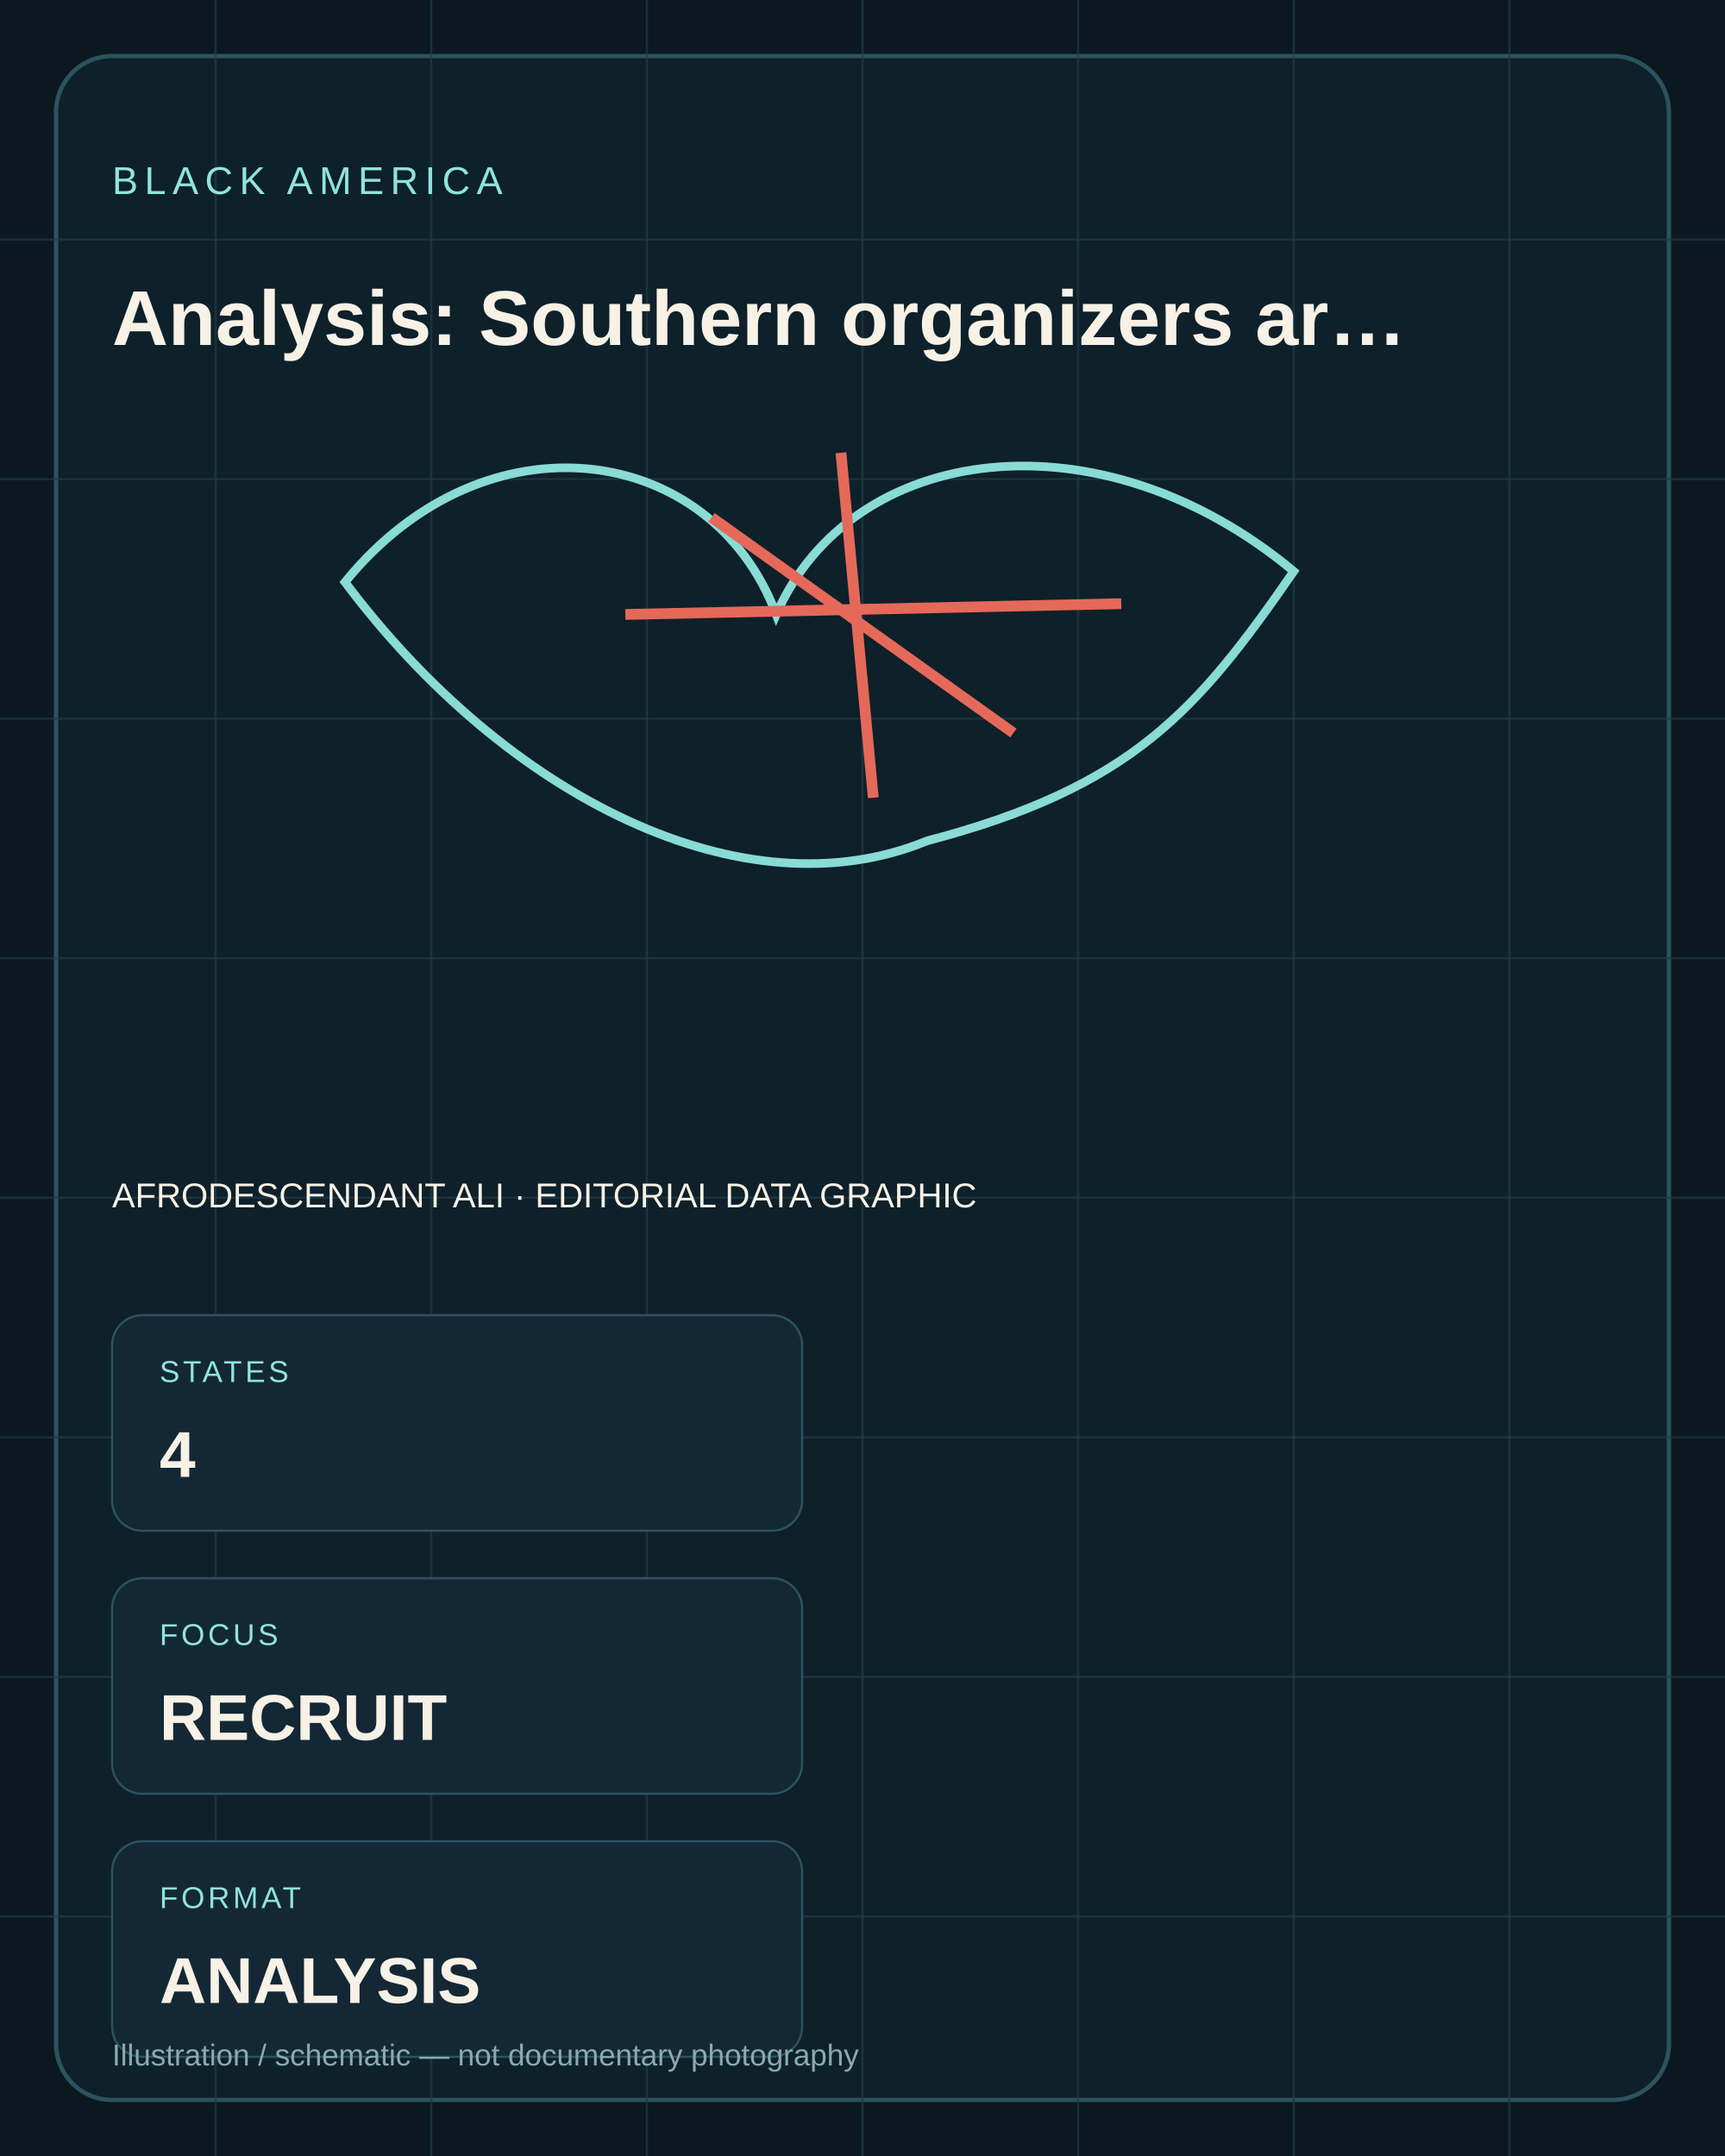
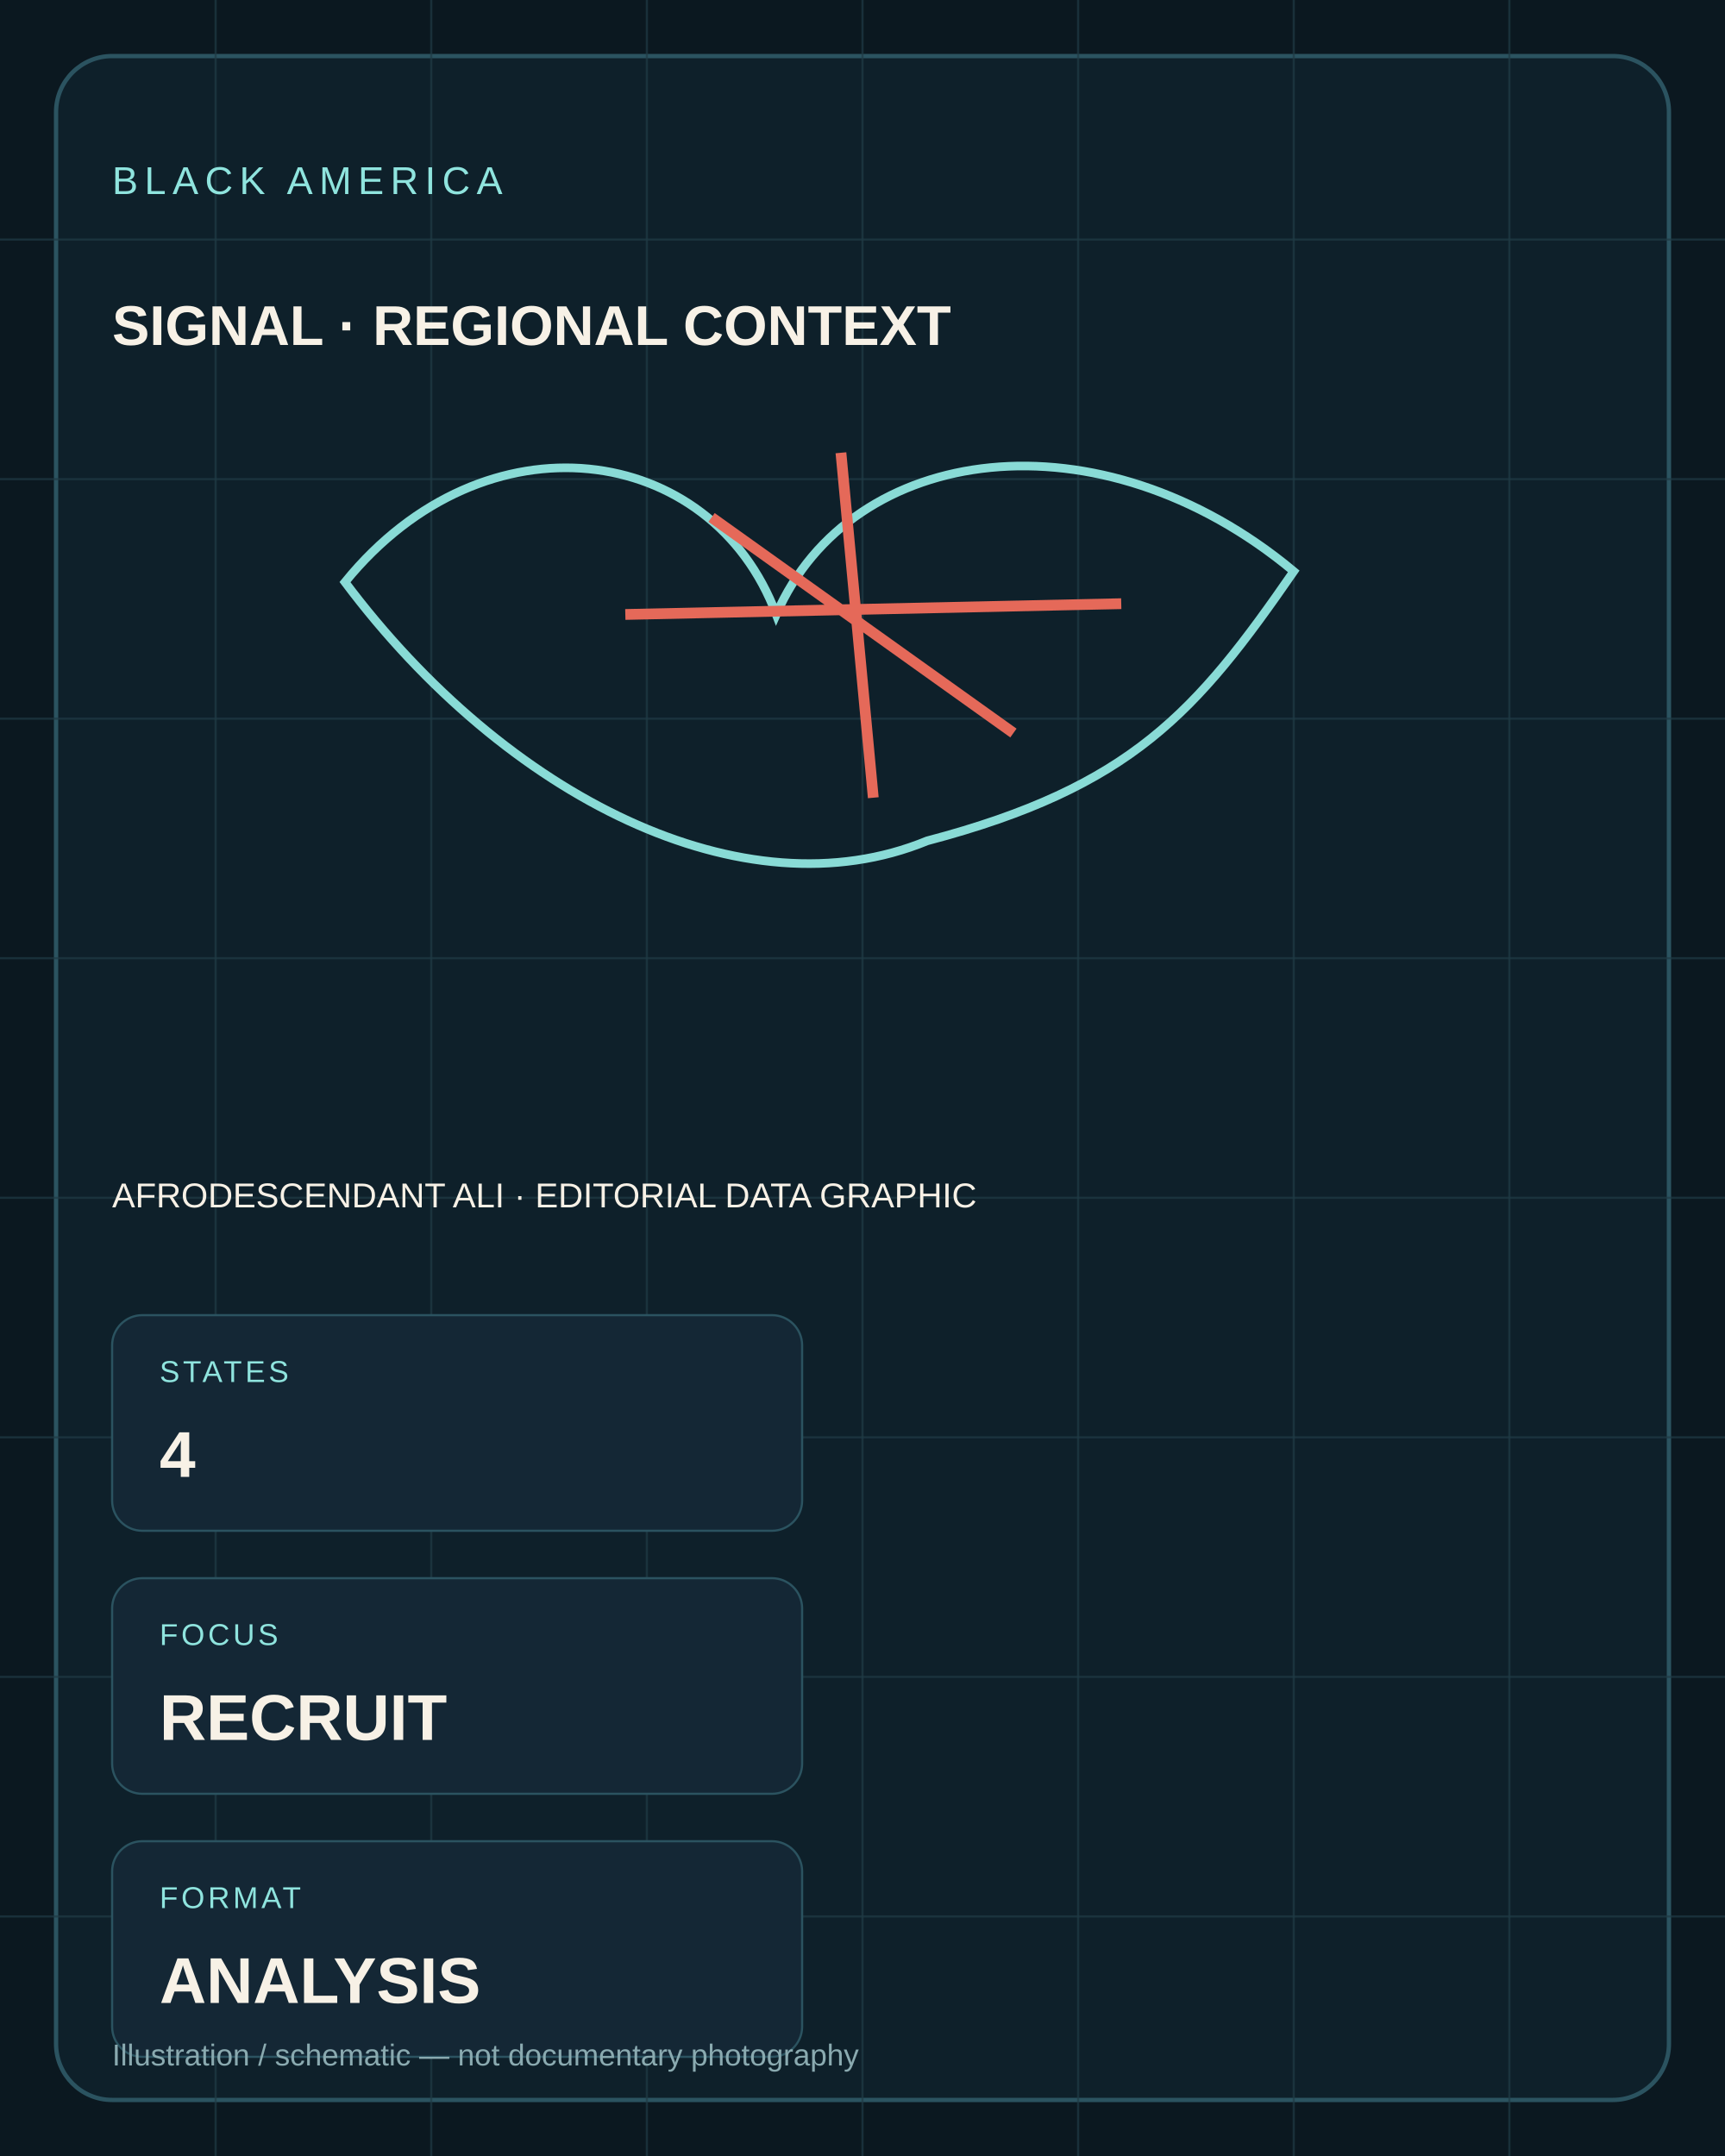
<svg xmlns="http://www.w3.org/2000/svg" viewBox="0 0 800 1000" role="img" aria-labelledby="t d">
  <rect width="800" height="1000" fill="#0b1820" />
  <rect x="26" y="26" width="748" height="948" rx="26" fill="#0e202a" stroke="#2b5360" stroke-width="2" />
  <path d="M100 0V1000" stroke="#1f3a45" stroke-width="1" opacity=".7" />
  <path d="M200 0V1000" stroke="#1f3a45" stroke-width="1" opacity=".7" />
  <path d="M300 0V1000" stroke="#1f3a45" stroke-width="1" opacity=".7" />
  <path d="M400 0V1000" stroke="#1f3a45" stroke-width="1" opacity=".7" />
  <path d="M500 0V1000" stroke="#1f3a45" stroke-width="1" opacity=".7" />
  <path d="M600 0V1000" stroke="#1f3a45" stroke-width="1" opacity=".7" />
  <path d="M700 0V1000" stroke="#1f3a45" stroke-width="1" opacity=".7" />
  <path d="M0 111.111H800" stroke="#1f3a45" stroke-width="1" opacity=".7" />
  <path d="M0 222.222H800" stroke="#1f3a45" stroke-width="1" opacity=".7" />
  <path d="M0 333.333H800" stroke="#1f3a45" stroke-width="1" opacity=".7" />
  <path d="M0 444.444H800" stroke="#1f3a45" stroke-width="1" opacity=".7" />
  <path d="M0 555.556H800" stroke="#1f3a45" stroke-width="1" opacity=".7" />
  <path d="M0 666.667H800" stroke="#1f3a45" stroke-width="1" opacity=".7" />
  <path d="M0 777.778H800" stroke="#1f3a45" stroke-width="1" opacity=".7" />
  <path d="M0 888.889H800" stroke="#1f3a45" stroke-width="1" opacity=".7" />
  <text x="52" y="90" fill="#8fe4de" font-size="18" font-family="Arial,sans-serif" letter-spacing="3">BLACK AMERICA</text>
-   <text x="52" y="160" fill="#f7f1e6" font-size="36" font-weight="700" font-family="Arial,sans-serif">Analysis: Southern organizers ar…</text>
+   <text x="52" y="160" fill="#f7f1e6" font-size="26" font-weight="700" font-family="Arial,sans-serif">SIGNAL · REGIONAL CONTEXT</text>
  <g fill="none" stroke="#8fe4de" stroke-width="4" opacity=".95">
    <path d="M160 270 C225 190 330 205 360 285 C395 205 510 190 600 265 C555 330 525 365 430 390 C345 425 235 370 160 270Z" />
    <path d="M290 285 L520 280 M330 240 L470 340 M390 210 L405 370" stroke="#ef6c5b" stroke-width="5" />
  </g>
  <text x="52" y="560" fill="#f7f1e6" font-size="16" font-family="Arial,sans-serif">AFRODESCENDANT ALI · EDITORIAL DATA GRAPHIC</text>
  <g transform="translate(52 610)">
    <rect width="320" height="100" rx="14" fill="#142735" stroke="#2b5360" />
    <text x="22" y="31" fill="#8fe4de" font-size="14" font-family="Arial,sans-serif" letter-spacing="1.5">STATES</text>
    <text x="22" y="75" fill="#f7f1e6" font-size="30" font-weight="700" font-family="Arial,sans-serif">4</text>
  </g>
  <g transform="translate(52 732)">
    <rect width="320" height="100" rx="14" fill="#142735" stroke="#2b5360" />
    <text x="22" y="31" fill="#8fe4de" font-size="14" font-family="Arial,sans-serif" letter-spacing="1.5">FOCUS</text>
    <text x="22" y="75" fill="#f7f1e6" font-size="30" font-weight="700" font-family="Arial,sans-serif">RECRUIT</text>
  </g>
  <g transform="translate(52 854)">
    <rect width="320" height="100" rx="14" fill="#142735" stroke="#2b5360" />
    <text x="22" y="31" fill="#8fe4de" font-size="14" font-family="Arial,sans-serif" letter-spacing="1.5">FORMAT</text>
    <text x="22" y="75" fill="#f7f1e6" font-size="30" font-weight="700" font-family="Arial,sans-serif">ANALYSIS</text>
  </g>
  <text x="52" y="958" fill="#8aaab0" font-size="14" font-family="Arial,sans-serif">Illustration / schematic — not documentary photography</text>
</svg>
